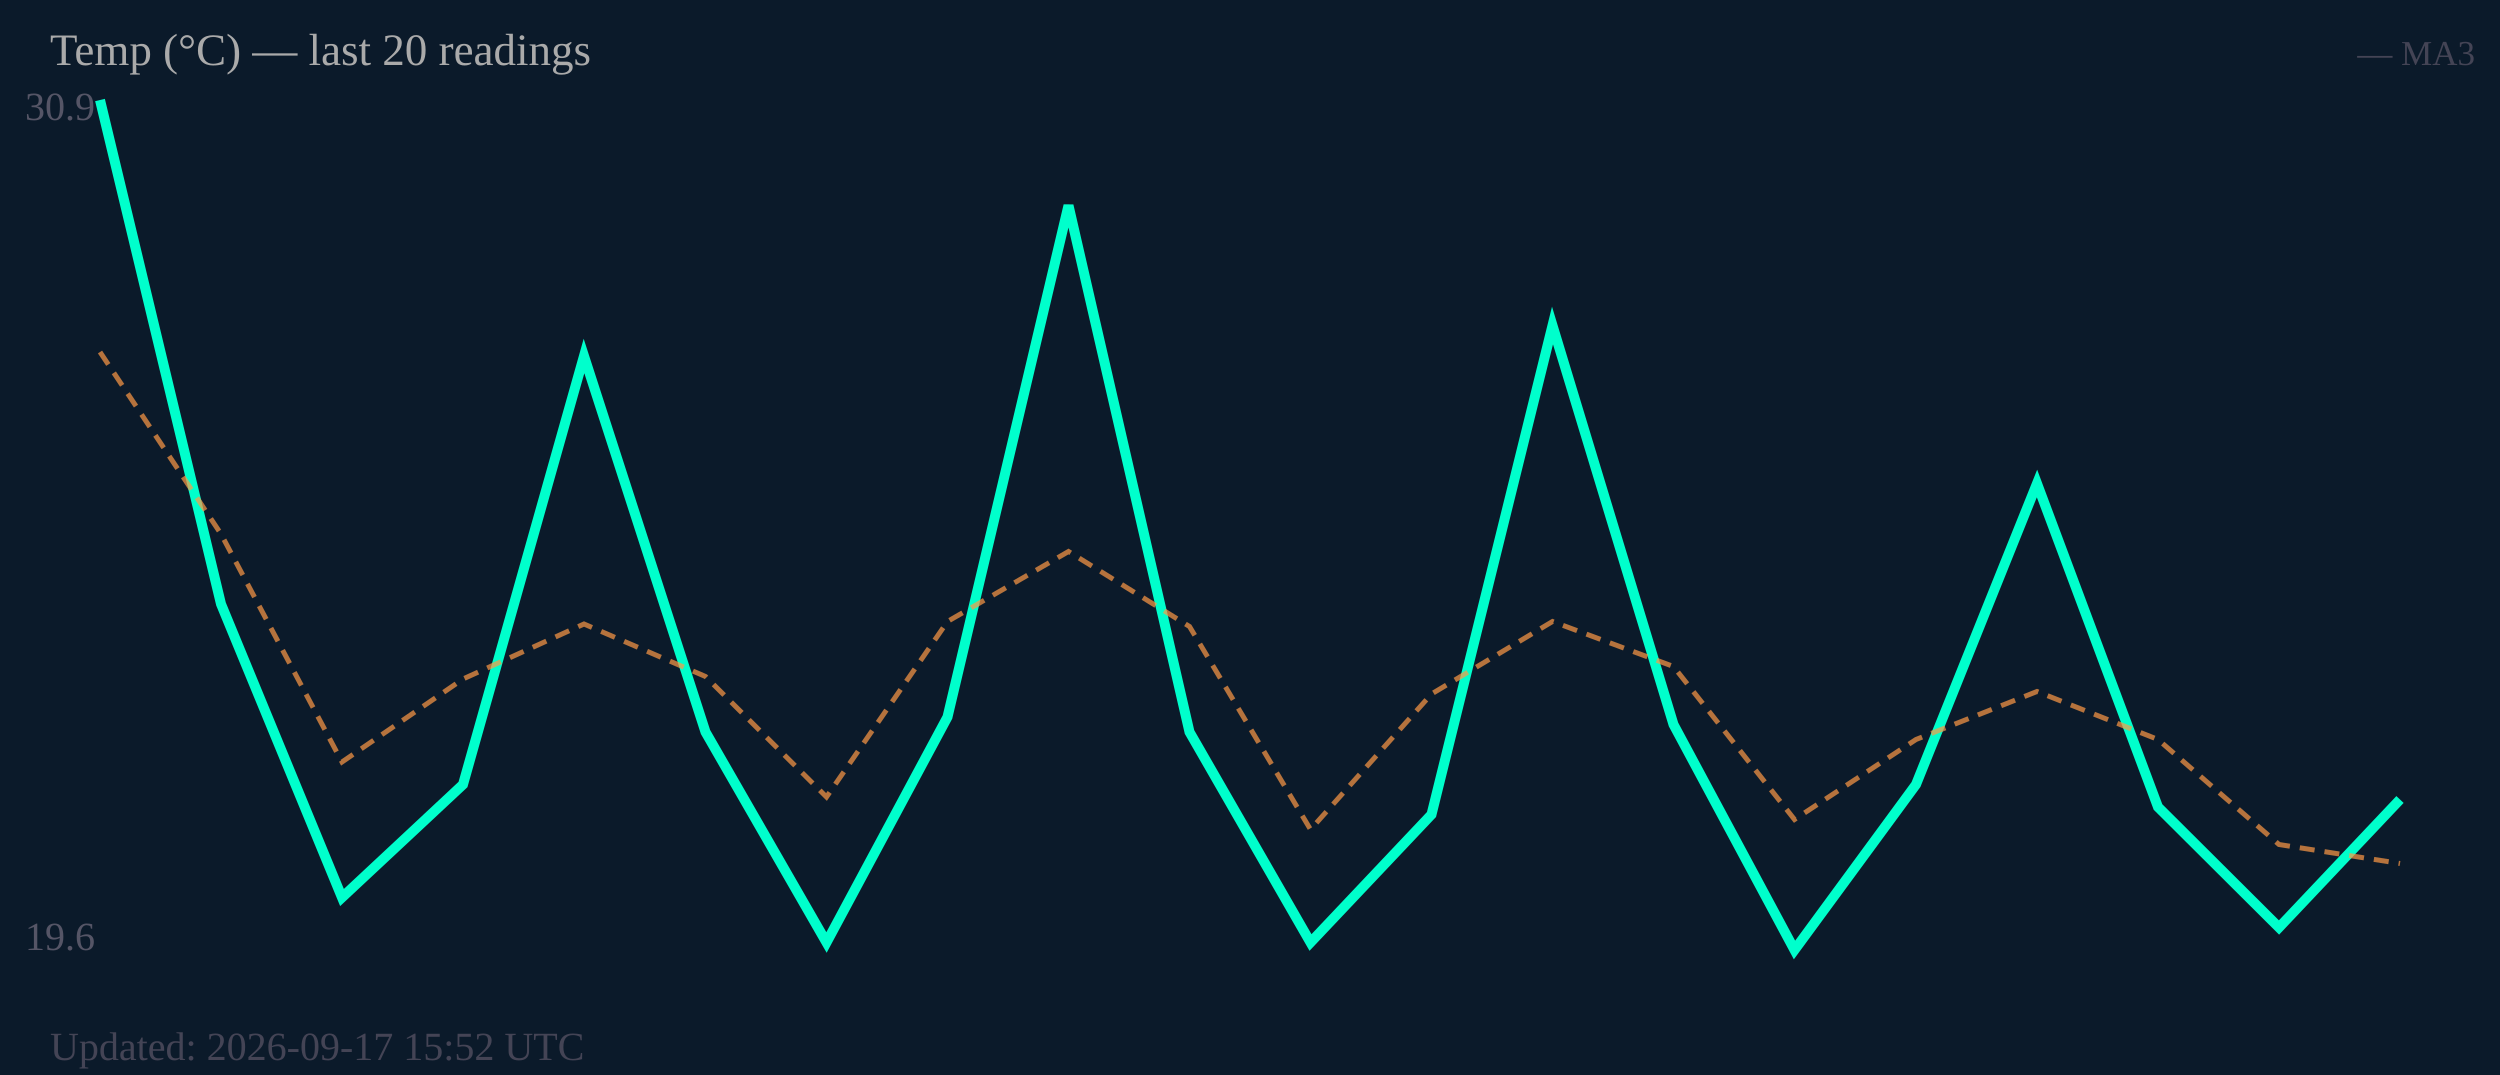
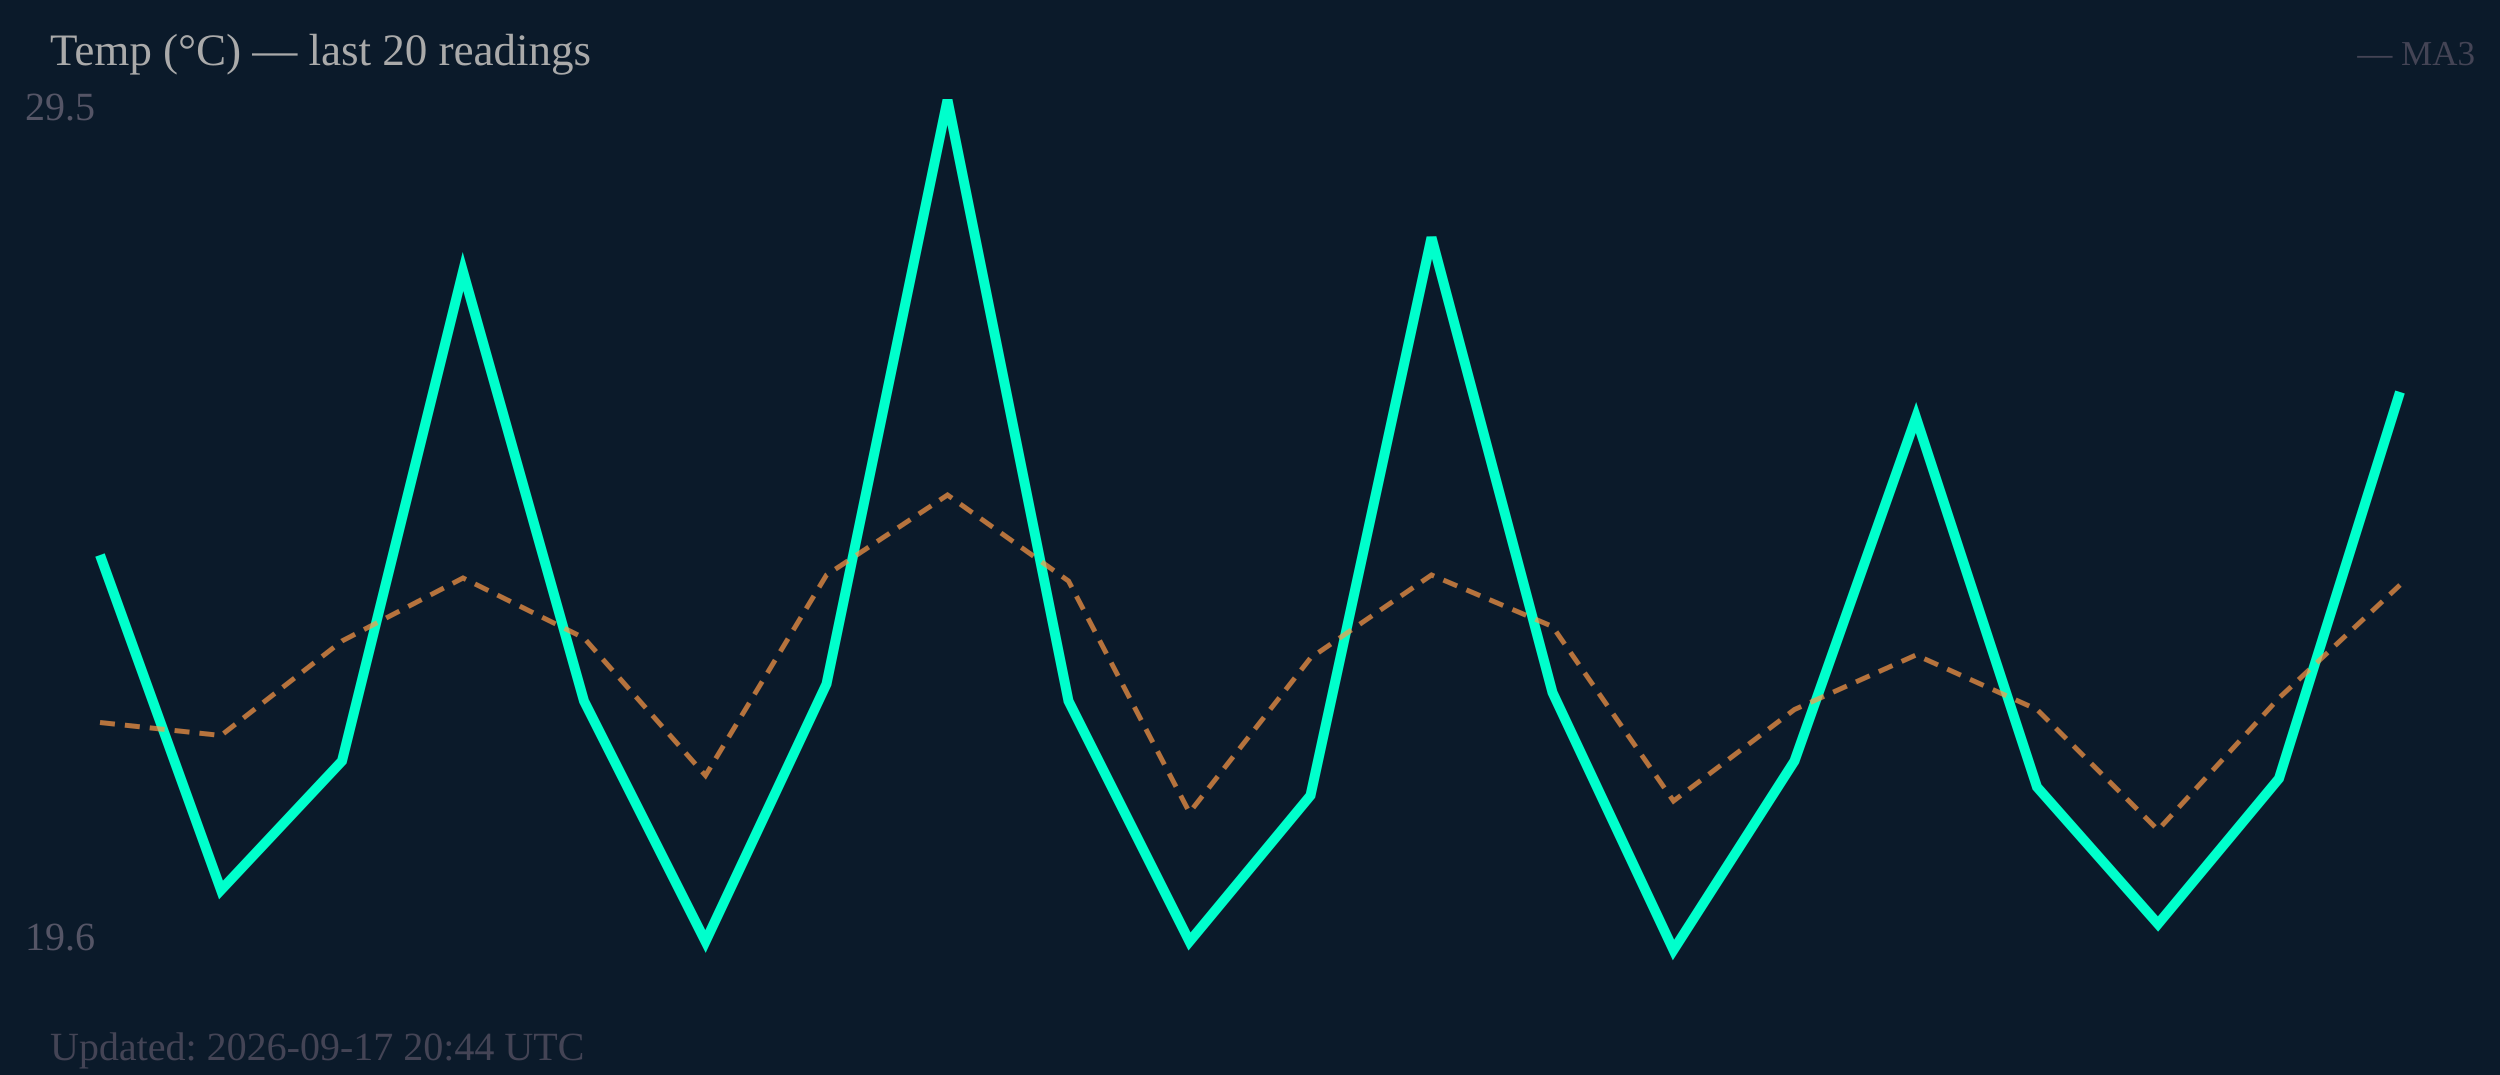
<svg xmlns="http://www.w3.org/2000/svg" width="500" height="215" viewBox="0 0 500 215">
  <rect width="500" height="215" fill="#0b1a2a" />
-   <text x="5" y="24" font-size="8" fill="#556">30.9</text>
+   <text x="5" y="24" font-size="8" fill="#556">29.5</text>
  <text x="5" y="190" font-size="8" fill="#556">19.6</text>
-   <polyline fill="none" stroke="#00ffcc" stroke-width="2" points="20.0,20.0 44.2,120.8 68.4,179.5 92.6,156.9 116.8,71.2 141.1,146.4 165.3,188.5 189.5,143.4 213.7,41.1 237.9,146.4 262.1,188.5 286.3,162.9 310.5,65.1 334.7,144.9 358.9,190.0 383.2,156.9 407.4,96.7 431.6,161.4 455.8,185.5 480.0,159.9" />
-   <polyline fill="none" stroke="#ff9944" stroke-width="1" stroke-dasharray="3,2" opacity="0.7" points="20.0,70.4 44.2,106.8 68.4,152.4 92.6,135.8 116.8,124.8 141.1,135.3 165.3,159.4 189.5,124.3 213.7,110.3 237.9,125.3 262.1,165.9 286.3,138.8 310.5,124.3 334.7,133.3 358.9,163.9 383.2,147.9 407.4,138.3 431.6,147.9 455.8,168.9 480.0,172.7" />
+   <polyline fill="none" stroke="#00ffcc" stroke-width="2" points="20.0,111.0 44.2,178.0 68.4,152.2 92.6,54.3 116.8,140.2 141.1,188.3 165.3,136.8 189.5,20.0 213.7,140.2 237.9,188.3 262.1,159.1 286.3,47.5 310.5,138.5 334.7,190.0 358.9,152.2 383.2,83.5 407.4,157.4 431.6,184.8 455.8,155.7 480.0,78.4" />
+   <polyline fill="none" stroke="#ff9944" stroke-width="1" stroke-dasharray="3,2" opacity="0.7" points="20.0,144.5 44.2,147.1 68.4,128.2 92.6,115.6 116.8,127.6 141.1,155.1 165.3,115.0 189.5,99.0 213.7,116.2 237.9,162.5 262.1,131.6 286.3,115.0 310.5,125.3 334.7,160.2 358.9,141.9 383.2,131.0 407.4,141.9 431.6,166.0 455.8,139.6 480.0,117.0" />
  <text x="10" y="13" font-size="9" fill="#aaa">Temp (°C) — last 20 readings</text>
  <text x="495" y="13" font-size="7" fill="#445" text-anchor="end">— MA3</text>
-   <text x="10" y="212" font-size="8" fill="#445">Updated: 2026-09-17 15:52 UTC</text>
+   <text x="10" y="212" font-size="8" fill="#445">Updated: 2026-09-17 20:44 UTC</text>
</svg>
